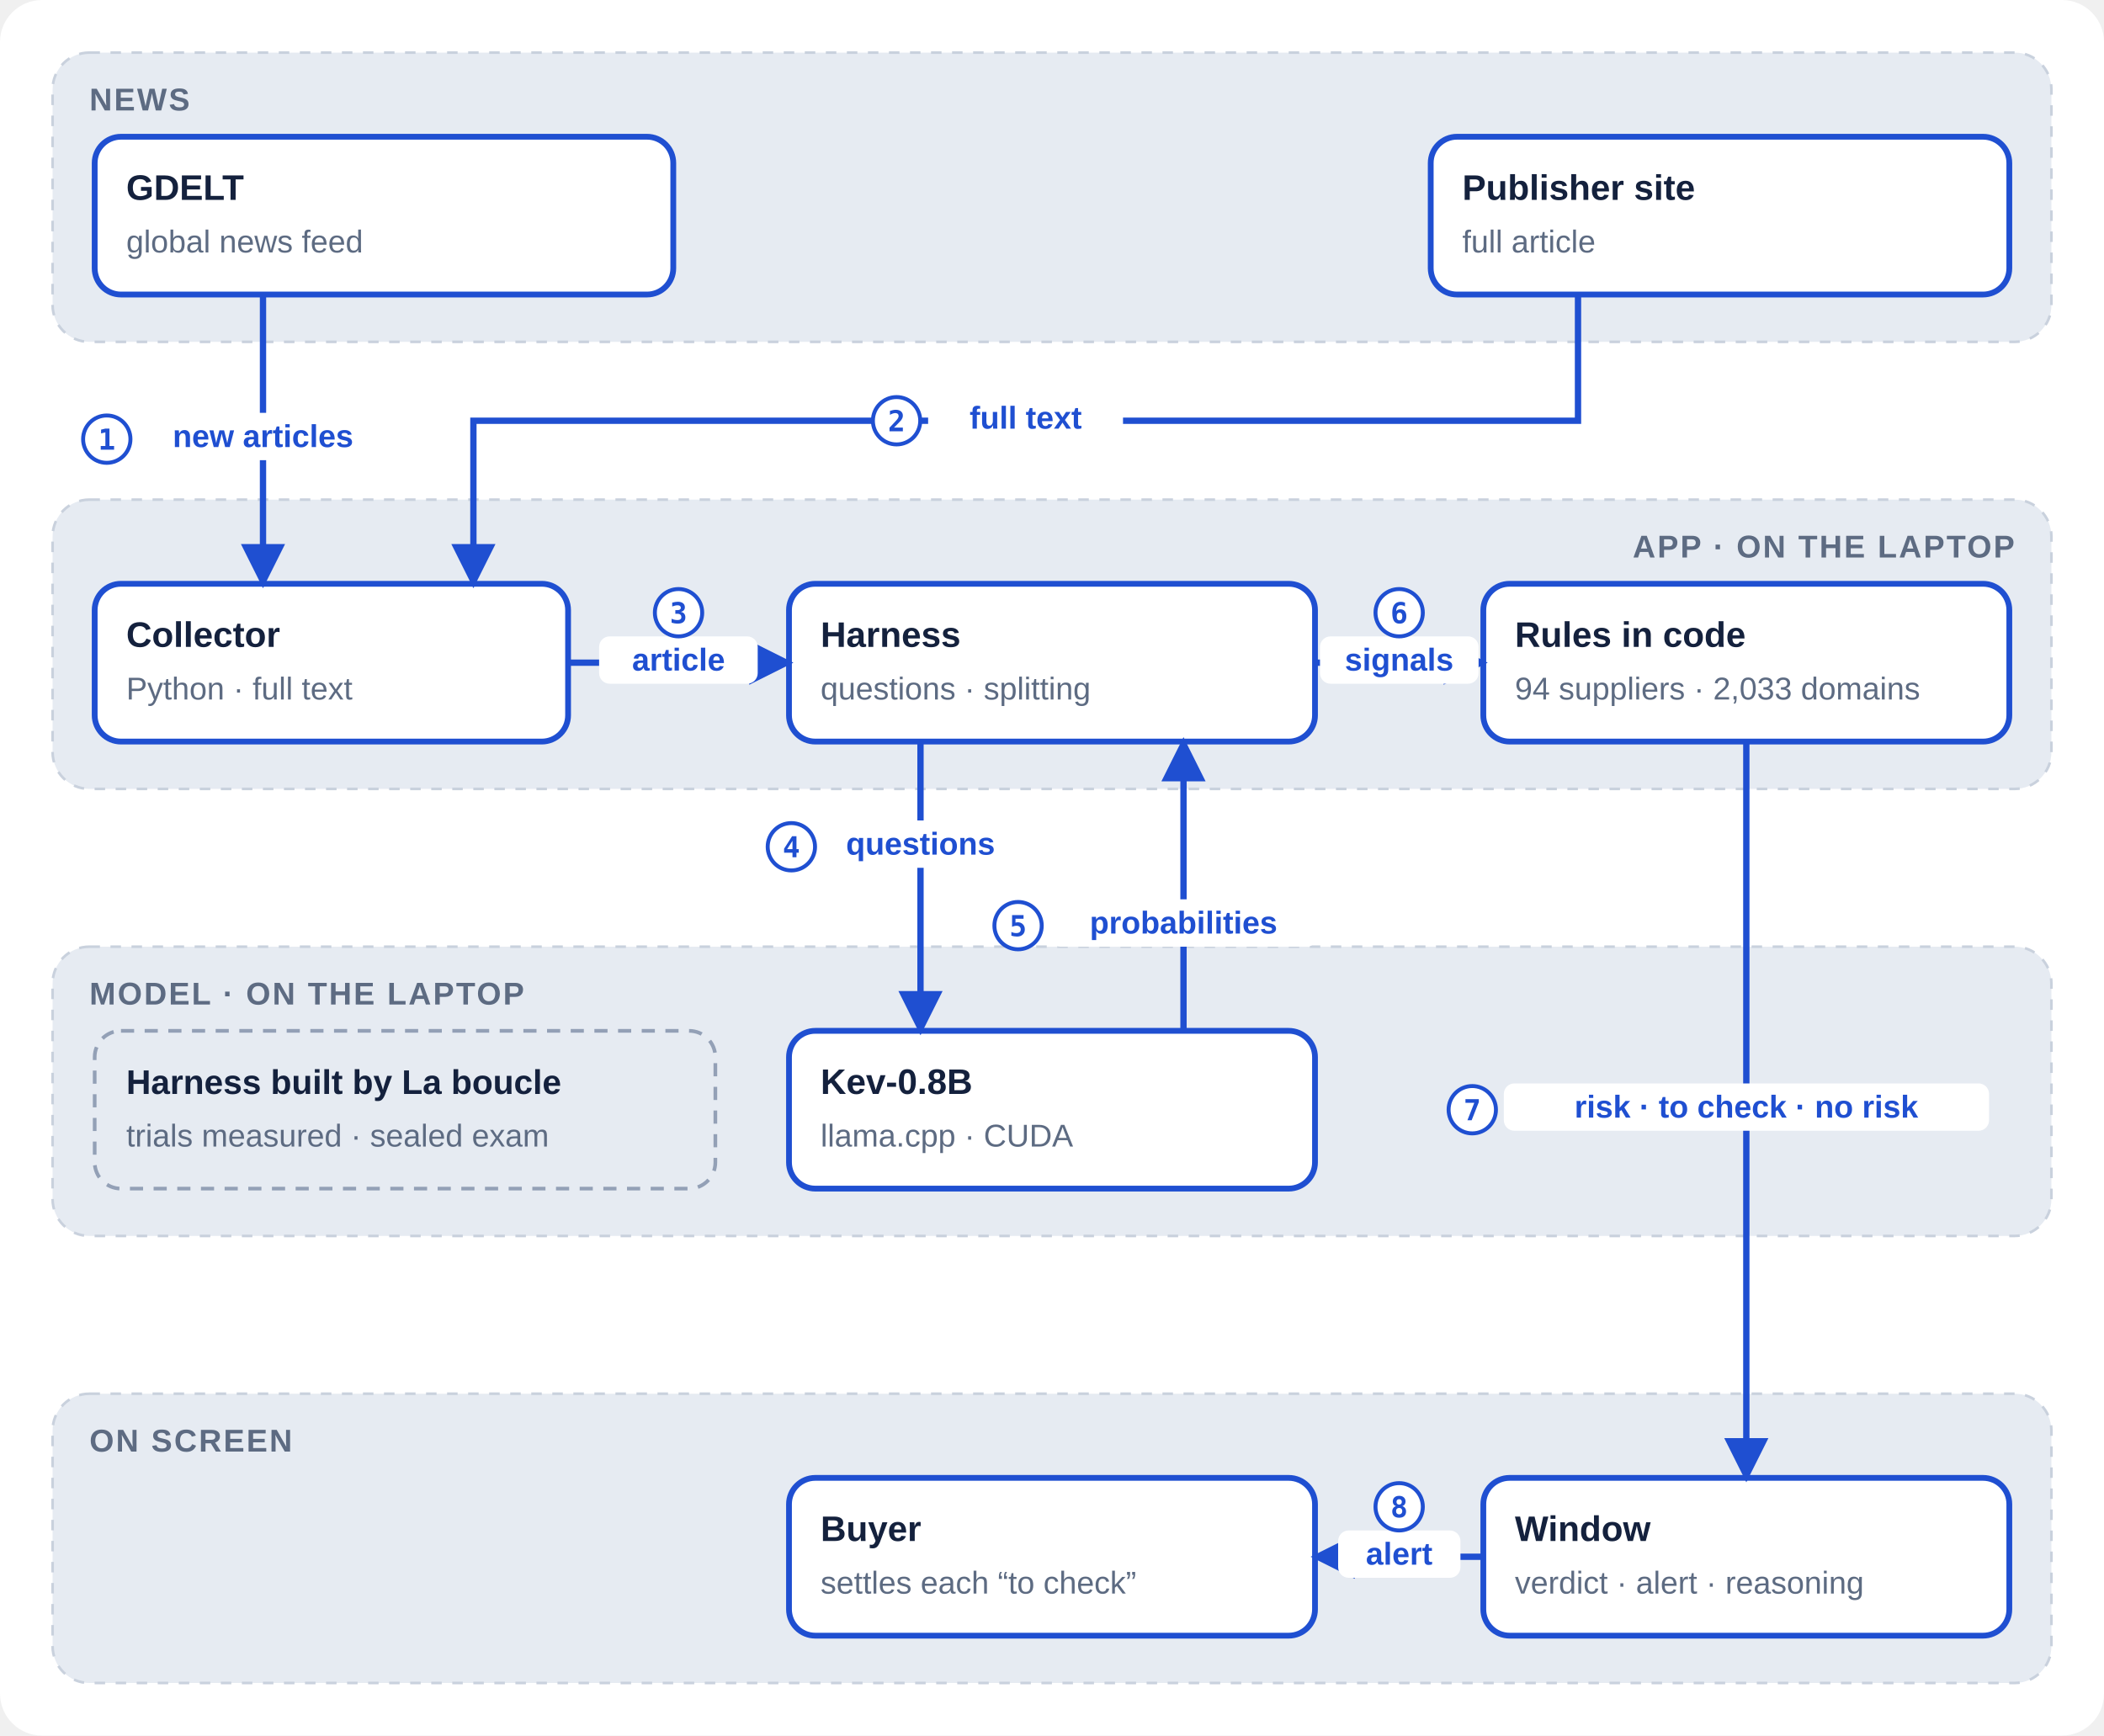
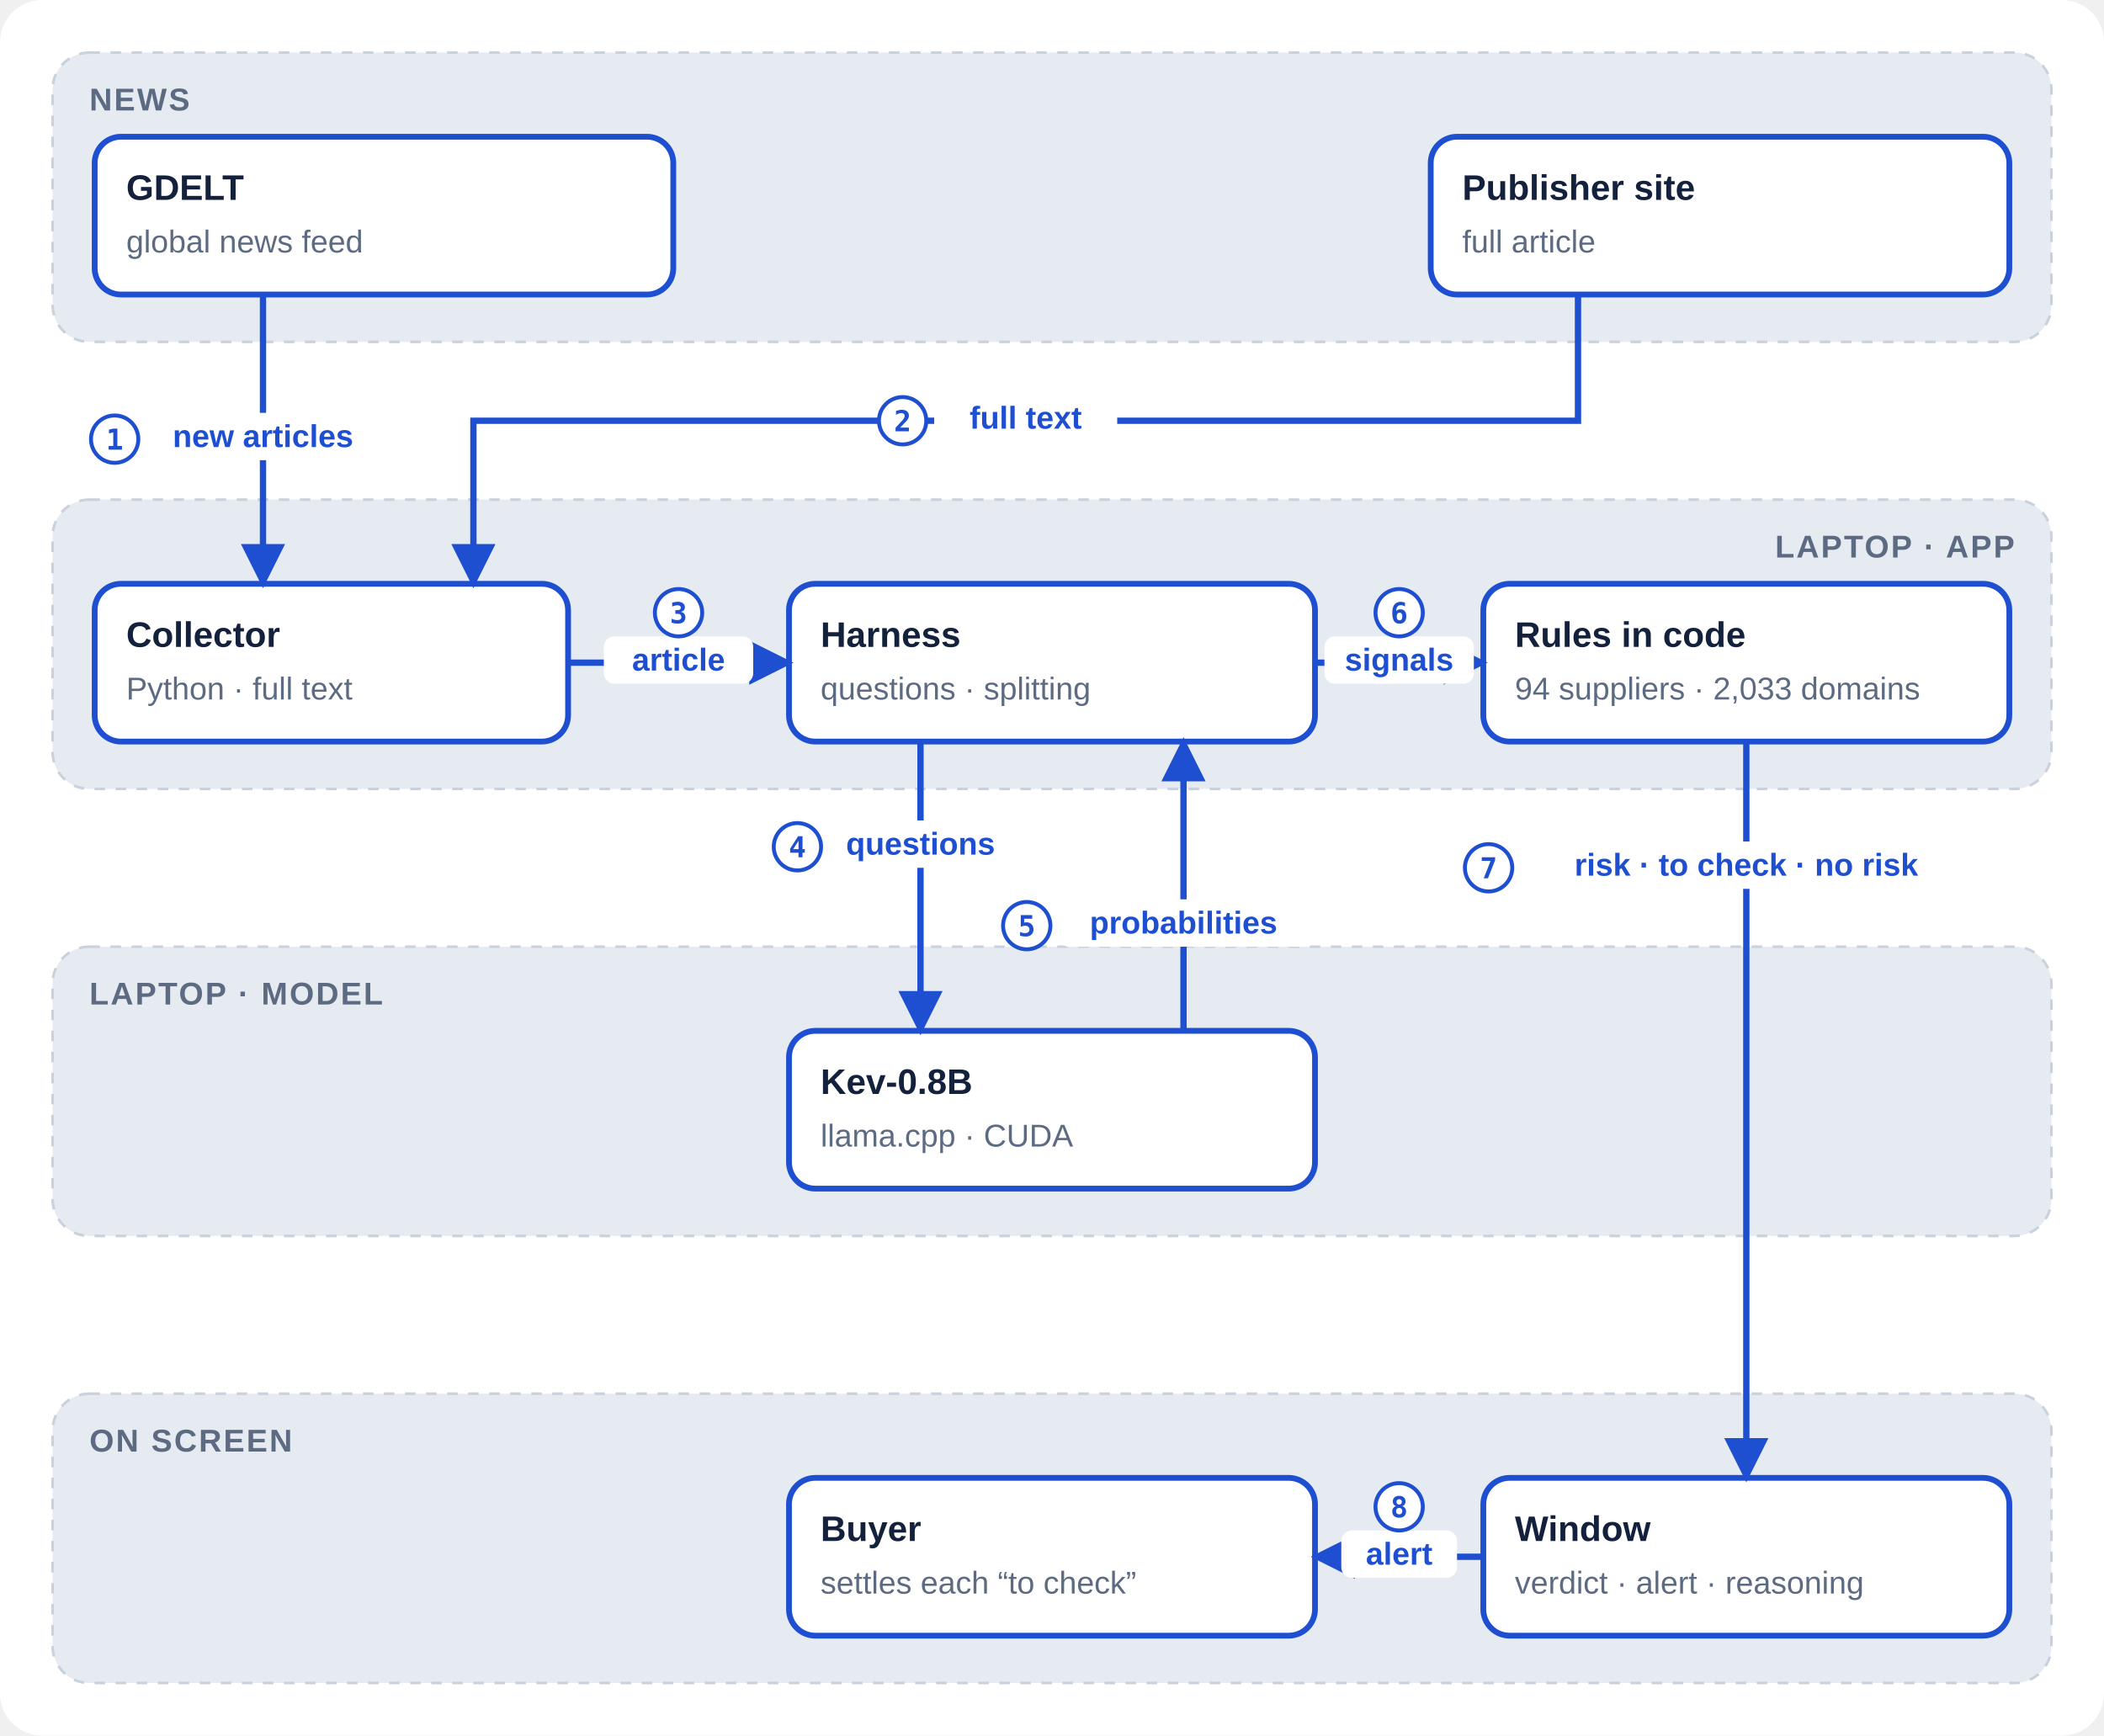
<svg xmlns="http://www.w3.org/2000/svg" viewBox="0 0 800 660" width="800" height="660" font-family="IBM Plex Sans, Segoe UI, Helvetica Neue, Arial, sans-serif" role="img" aria-label="Supplier risk agent architecture">
  <defs>
    <marker id="a" viewBox="0 0 10 10" refX="9" refY="5" markerWidth="7" markerHeight="7" orient="auto-start-reverse">
      <path d="M0 0L10 5L0 10z" fill="#1f4fd1" />
    </marker>
    <marker id="ag" viewBox="0 0 10 10" refX="9" refY="5" markerWidth="7" markerHeight="7" orient="auto-start-reverse">
      <path d="M0 0L10 5L0 10z" fill="#b8c2d3" />
    </marker>
  </defs>
  <rect width="800" height="660" rx="16" fill="#ffffff" />
  <rect x="20" y="20" width="760" height="110" rx="14" fill="#e6ebf2" stroke="#c9d1dd" stroke-dasharray="4 4" />
  <text x="34" y="42" fill="#5d6b82" font-size="12" font-weight="600" letter-spacing=".72">NEWS</text>
  <rect x="20" y="190" width="760" height="110" rx="14" fill="#e6ebf2" stroke="#c9d1dd" stroke-dasharray="4 4" />
-   <text x="766" y="212" text-anchor="end" fill="#5d6b82" font-size="12" font-weight="600" letter-spacing=".72">APP · ON THE LAPTOP</text>
+   <text x="766" y="212" text-anchor="end" fill="#5d6b82" font-size="12" font-weight="600" letter-spacing=".72">LAPTOP · APP</text>
  <rect x="20" y="360" width="760" height="110" rx="14" fill="#e6ebf2" stroke="#c9d1dd" stroke-dasharray="4 4" />
-   <text x="34" y="382" fill="#5d6b82" font-size="12" font-weight="600" letter-spacing=".72">MODEL · ON THE LAPTOP</text>
+   <text x="34" y="382" fill="#5d6b82" font-size="12" font-weight="600" letter-spacing=".72">LAPTOP · MODEL</text>
  <rect x="20" y="530" width="760" height="110" rx="14" fill="#e6ebf2" stroke="#c9d1dd" stroke-dasharray="4 4" />
  <text x="34" y="552" fill="#5d6b82" font-size="12" font-weight="600" letter-spacing=".72">ON SCREEN</text>
  <g id="b-gdelt" class="box">
    <rect x="36" y="52" width="220" height="60" rx="10" fill="#fff" stroke="#1f4fd1" stroke-width="2.2" />
    <text x="48" y="76" fill="#14213d" font-size="13.5" font-weight="600">GDELT</text>
    <text x="48" y="96" fill="#5d6b82" font-size="12">global news feed</text>
  </g>
  <g id="b-pub" class="box">
    <rect x="544" y="52" width="220" height="60" rx="10" fill="#fff" stroke="#1f4fd1" stroke-width="2.2" />
    <text x="556" y="76" fill="#14213d" font-size="13.5" font-weight="600">Publisher site</text>
    <text x="556" y="96" fill="#5d6b82" font-size="12">full article</text>
  </g>
  <g id="b-col" class="box">
    <rect x="36" y="222" width="180" height="60" rx="10" fill="#fff" stroke="#1f4fd1" stroke-width="2.2" />
    <text x="48" y="246" fill="#14213d" font-size="13.5" font-weight="600">Collector</text>
    <text x="48" y="266" fill="#5d6b82" font-size="12">Python · full text</text>
  </g>
  <g id="b-har" class="box">
    <rect x="300" y="222" width="200" height="60" rx="10" fill="#fff" stroke="#1f4fd1" stroke-width="2.2" />
    <text x="312" y="246" fill="#14213d" font-size="13.5" font-weight="600">Harness</text>
    <text x="312" y="266" fill="#5d6b82" font-size="12">questions · splitting</text>
  </g>
  <g id="b-rul" class="box">
    <rect x="564" y="222" width="200" height="60" rx="10" fill="#fff" stroke="#1f4fd1" stroke-width="2.2" />
    <text x="576" y="246" fill="#14213d" font-size="13.5" font-weight="600">Rules in code</text>
    <text x="576" y="266" fill="#5d6b82" font-size="12">94 suppliers · 2,033 domains</text>
  </g>
  <g id="b-kev" class="box">
    <rect x="300" y="392" width="200" height="60" rx="10" fill="#fff" stroke="#1f4fd1" stroke-width="2.2" />
    <text x="312" y="416" fill="#14213d" font-size="13.5" font-weight="600">Kev-0.8B</text>
    <text x="312" y="436" fill="#5d6b82" font-size="12">llama.cpp · CUDA</text>
  </g>
  <g id="b-buy" class="box">
    <rect x="300" y="562" width="200" height="60" rx="10" fill="#fff" stroke="#1f4fd1" stroke-width="2.2" />
    <text x="312" y="586" fill="#14213d" font-size="13.5" font-weight="600">Buyer</text>
    <text x="312" y="606" fill="#5d6b82" font-size="12">settles each “to check”</text>
  </g>
  <g id="b-win" class="box">
    <rect x="564" y="562" width="200" height="60" rx="10" fill="#fff" stroke="#1f4fd1" stroke-width="2.2" />
    <text x="576" y="586" fill="#14213d" font-size="13.5" font-weight="600">Window</text>
    <text x="576" y="606" fill="#5d6b82" font-size="12">verdict · alert · reasoning</text>
  </g>
-   <g id="note">
-     <rect x="36" y="392" width="236" height="60" rx="10" fill="none" stroke="#93a0b6" stroke-width="1.4" stroke-dasharray="5 4" />
-     <text x="48" y="416" fill="#14213d" font-size="13" font-weight="600">Harness built by La boucle</text>
-     <text x="48" y="436" fill="#5d6b82" font-size="12">trials measured · sealed exam</text>
-   </g>
  <g id="a1" class="arrow">
    <path class="trace" d="M100 112L100 222" fill="none" stroke="#1f4fd1" stroke-width="2.4" marker-end="url(#a)" />
-     <rect class="lab" x="52.6" y="157" width="94.8" height="18" rx="4" fill="#fff" />
+     <rect class="lab" x="55.6" y="157" width="88.8" height="18" rx="4" fill="#fff" />
    <text class="labt" x="100" y="170" text-anchor="middle" fill="#1f4fd1" font-size="12" font-weight="600">new articles</text>
-     <circle class="num" cx="40.6" cy="167" r="9" fill="#fff" stroke="#1f4fd1" stroke-width="1.5" />
-     <text class="numt" x="40.6" y="171" text-anchor="middle" fill="#1f4fd1" font-size="11" font-weight="700" font-family="IBM Plex Mono, Consolas, monospace">1</text>
+     <circle class="num" cx="43.6" cy="167" r="9" fill="#fff" stroke="#1f4fd1" stroke-width="1.5" />
+     <text class="numt" x="43.6" y="171" text-anchor="middle" fill="#1f4fd1" font-size="11" font-weight="700" font-family="IBM Plex Mono, Consolas, monospace">1</text>
  </g>
  <g id="a2" class="arrow">
    <path class="trace" d="M600 112L600 160L180 160L180 222" fill="none" stroke="#1f4fd1" stroke-width="2.4" marker-end="url(#a)" />
-     <rect class="lab" x="352.9" y="150" width="74.1" height="18" rx="4" fill="#fff" />
+     <rect class="lab" x="355.2" y="150" width="69.6" height="18" rx="4" fill="#fff" />
    <text class="labt" x="390" y="163" text-anchor="middle" fill="#1f4fd1" font-size="12" font-weight="600">full text</text>
-     <circle class="num" cx="340.9" cy="160" r="9" fill="#fff" stroke="#1f4fd1" stroke-width="1.5" />
-     <text class="numt" x="340.9" y="164" text-anchor="middle" fill="#1f4fd1" font-size="11" font-weight="700" font-family="IBM Plex Mono, Consolas, monospace">2</text>
+     <circle class="num" cx="343.2" cy="160" r="9" fill="#fff" stroke="#1f4fd1" stroke-width="1.5" />
+     <text class="numt" x="343.2" y="164" text-anchor="middle" fill="#1f4fd1" font-size="11" font-weight="700" font-family="IBM Plex Mono, Consolas, monospace">2</text>
  </g>
  <g id="a3" class="arrow">
    <path class="trace" d="M216 252L300 252" fill="none" stroke="#1f4fd1" stroke-width="2.4" marker-end="url(#a)" />
-     <rect class="lab" x="227.8" y="242" width="60.3" height="18" rx="4" fill="#fff" />
+     <rect class="lab" x="229.6" y="242" width="56.8" height="18" rx="4" fill="#fff" />
    <text class="labt" x="258" y="255" text-anchor="middle" fill="#1f4fd1" font-size="12" font-weight="600">article</text>
    <circle class="num" cx="258.0" cy="233" r="9" fill="#fff" stroke="#1f4fd1" stroke-width="1.5" />
    <text class="numt" x="258.0" y="237" text-anchor="middle" fill="#1f4fd1" font-size="11" font-weight="700" font-family="IBM Plex Mono, Consolas, monospace">3</text>
  </g>
  <g id="a4" class="arrow">
    <path class="trace" d="M350 282L350 392" fill="none" stroke="#1f4fd1" stroke-width="2.4" marker-end="url(#a)" />
-     <rect class="lab" x="312.9" y="312" width="74.1" height="18" rx="4" fill="#fff" />
+     <rect class="lab" x="315.2" y="312" width="69.6" height="18" rx="4" fill="#fff" />
    <text class="labt" x="350" y="325" text-anchor="middle" fill="#1f4fd1" font-size="12" font-weight="600">questions</text>
-     <circle class="num" cx="300.9" cy="322" r="9" fill="#fff" stroke="#1f4fd1" stroke-width="1.5" />
-     <text class="numt" x="300.9" y="326" text-anchor="middle" fill="#1f4fd1" font-size="11" font-weight="700" font-family="IBM Plex Mono, Consolas, monospace">4</text>
+     <circle class="num" cx="303.2" cy="322" r="9" fill="#fff" stroke="#1f4fd1" stroke-width="1.5" />
+     <text class="numt" x="303.2" y="326" text-anchor="middle" fill="#1f4fd1" font-size="11" font-weight="700" font-family="IBM Plex Mono, Consolas, monospace">4</text>
  </g>
  <g id="a5" class="arrow">
    <path class="trace" d="M450 392L450 282" fill="none" stroke="#1f4fd1" stroke-width="2.4" marker-end="url(#a)" />
-     <rect class="lab" x="399.1" y="342" width="101.7" height="18" rx="4" fill="#fff" />
+     <rect class="lab" x="402.4" y="342" width="95.2" height="18" rx="4" fill="#fff" />
    <text class="labt" x="450" y="355" text-anchor="middle" fill="#1f4fd1" font-size="12" font-weight="600">probabilities</text>
-     <circle class="num" cx="387.1" cy="352" r="9" fill="#fff" stroke="#1f4fd1" stroke-width="1.5" />
-     <text class="numt" x="387.1" y="356" text-anchor="middle" fill="#1f4fd1" font-size="11" font-weight="700" font-family="IBM Plex Mono, Consolas, monospace">5</text>
+     <circle class="num" cx="390.4" cy="352" r="9" fill="#fff" stroke="#1f4fd1" stroke-width="1.5" />
+     <text class="numt" x="390.4" y="356" text-anchor="middle" fill="#1f4fd1" font-size="11" font-weight="700" font-family="IBM Plex Mono, Consolas, monospace">5</text>
  </g>
  <g id="a6" class="arrow">
    <path class="trace" d="M500 252L564 252" fill="none" stroke="#1f4fd1" stroke-width="2.4" marker-end="url(#a)" />
-     <rect class="lab" x="501.9" y="242" width="60.3" height="18" rx="4" fill="#fff" />
+     <rect class="lab" x="503.6" y="242" width="56.8" height="18" rx="4" fill="#fff" />
    <text class="labt" x="532" y="255" text-anchor="middle" fill="#1f4fd1" font-size="12" font-weight="600">signals</text>
    <circle class="num" cx="532.0" cy="233" r="9" fill="#fff" stroke="#1f4fd1" stroke-width="1.5" />
    <text class="numt" x="532.0" y="237" text-anchor="middle" fill="#1f4fd1" font-size="11" font-weight="700" font-family="IBM Plex Mono, Consolas, monospace">6</text>
  </g>
  <g id="a7" class="arrow">
    <path class="trace" d="M664 282L664 562" fill="none" stroke="#1f4fd1" stroke-width="2.4" marker-end="url(#a)" />
-     <rect class="lab" x="571.8" y="412" width="184.5" height="18" rx="4" fill="#fff" />
-     <text class="labt" x="664" y="425" text-anchor="middle" fill="#1f4fd1" font-size="12" font-weight="600">risk · to check · no risk</text>
-     <circle class="num" cx="559.8" cy="422" r="9" fill="#fff" stroke="#1f4fd1" stroke-width="1.5" />
-     <text class="numt" x="559.8" y="426" text-anchor="middle" fill="#1f4fd1" font-size="11" font-weight="700" font-family="IBM Plex Mono, Consolas, monospace">7</text>
+     <rect class="lab" x="578.0" y="320" width="172.0" height="18" rx="4" fill="#fff" />
+     <text class="labt" x="664" y="333" text-anchor="middle" fill="#1f4fd1" font-size="12" font-weight="600">risk · to check · no risk</text>
+     <circle class="num" cx="566.0" cy="330" r="9" fill="#fff" stroke="#1f4fd1" stroke-width="1.5" />
+     <text class="numt" x="566.0" y="334" text-anchor="middle" fill="#1f4fd1" font-size="11" font-weight="700" font-family="IBM Plex Mono, Consolas, monospace">7</text>
  </g>
  <g id="a8" class="arrow">
    <path class="trace" d="M564 592L500 592" fill="none" stroke="#1f4fd1" stroke-width="2.4" marker-end="url(#a)" />
-     <rect class="lab" x="508.8" y="582" width="46.5" height="18" rx="4" fill="#fff" />
+     <rect class="lab" x="510.0" y="582" width="44.0" height="18" rx="4" fill="#fff" />
    <text class="labt" x="532" y="595" text-anchor="middle" fill="#1f4fd1" font-size="12" font-weight="600">alert</text>
    <circle class="num" cx="532.0" cy="573" r="9" fill="#fff" stroke="#1f4fd1" stroke-width="1.5" />
    <text class="numt" x="532.0" y="577" text-anchor="middle" fill="#1f4fd1" font-size="11" font-weight="700" font-family="IBM Plex Mono, Consolas, monospace">8</text>
  </g>
</svg>
